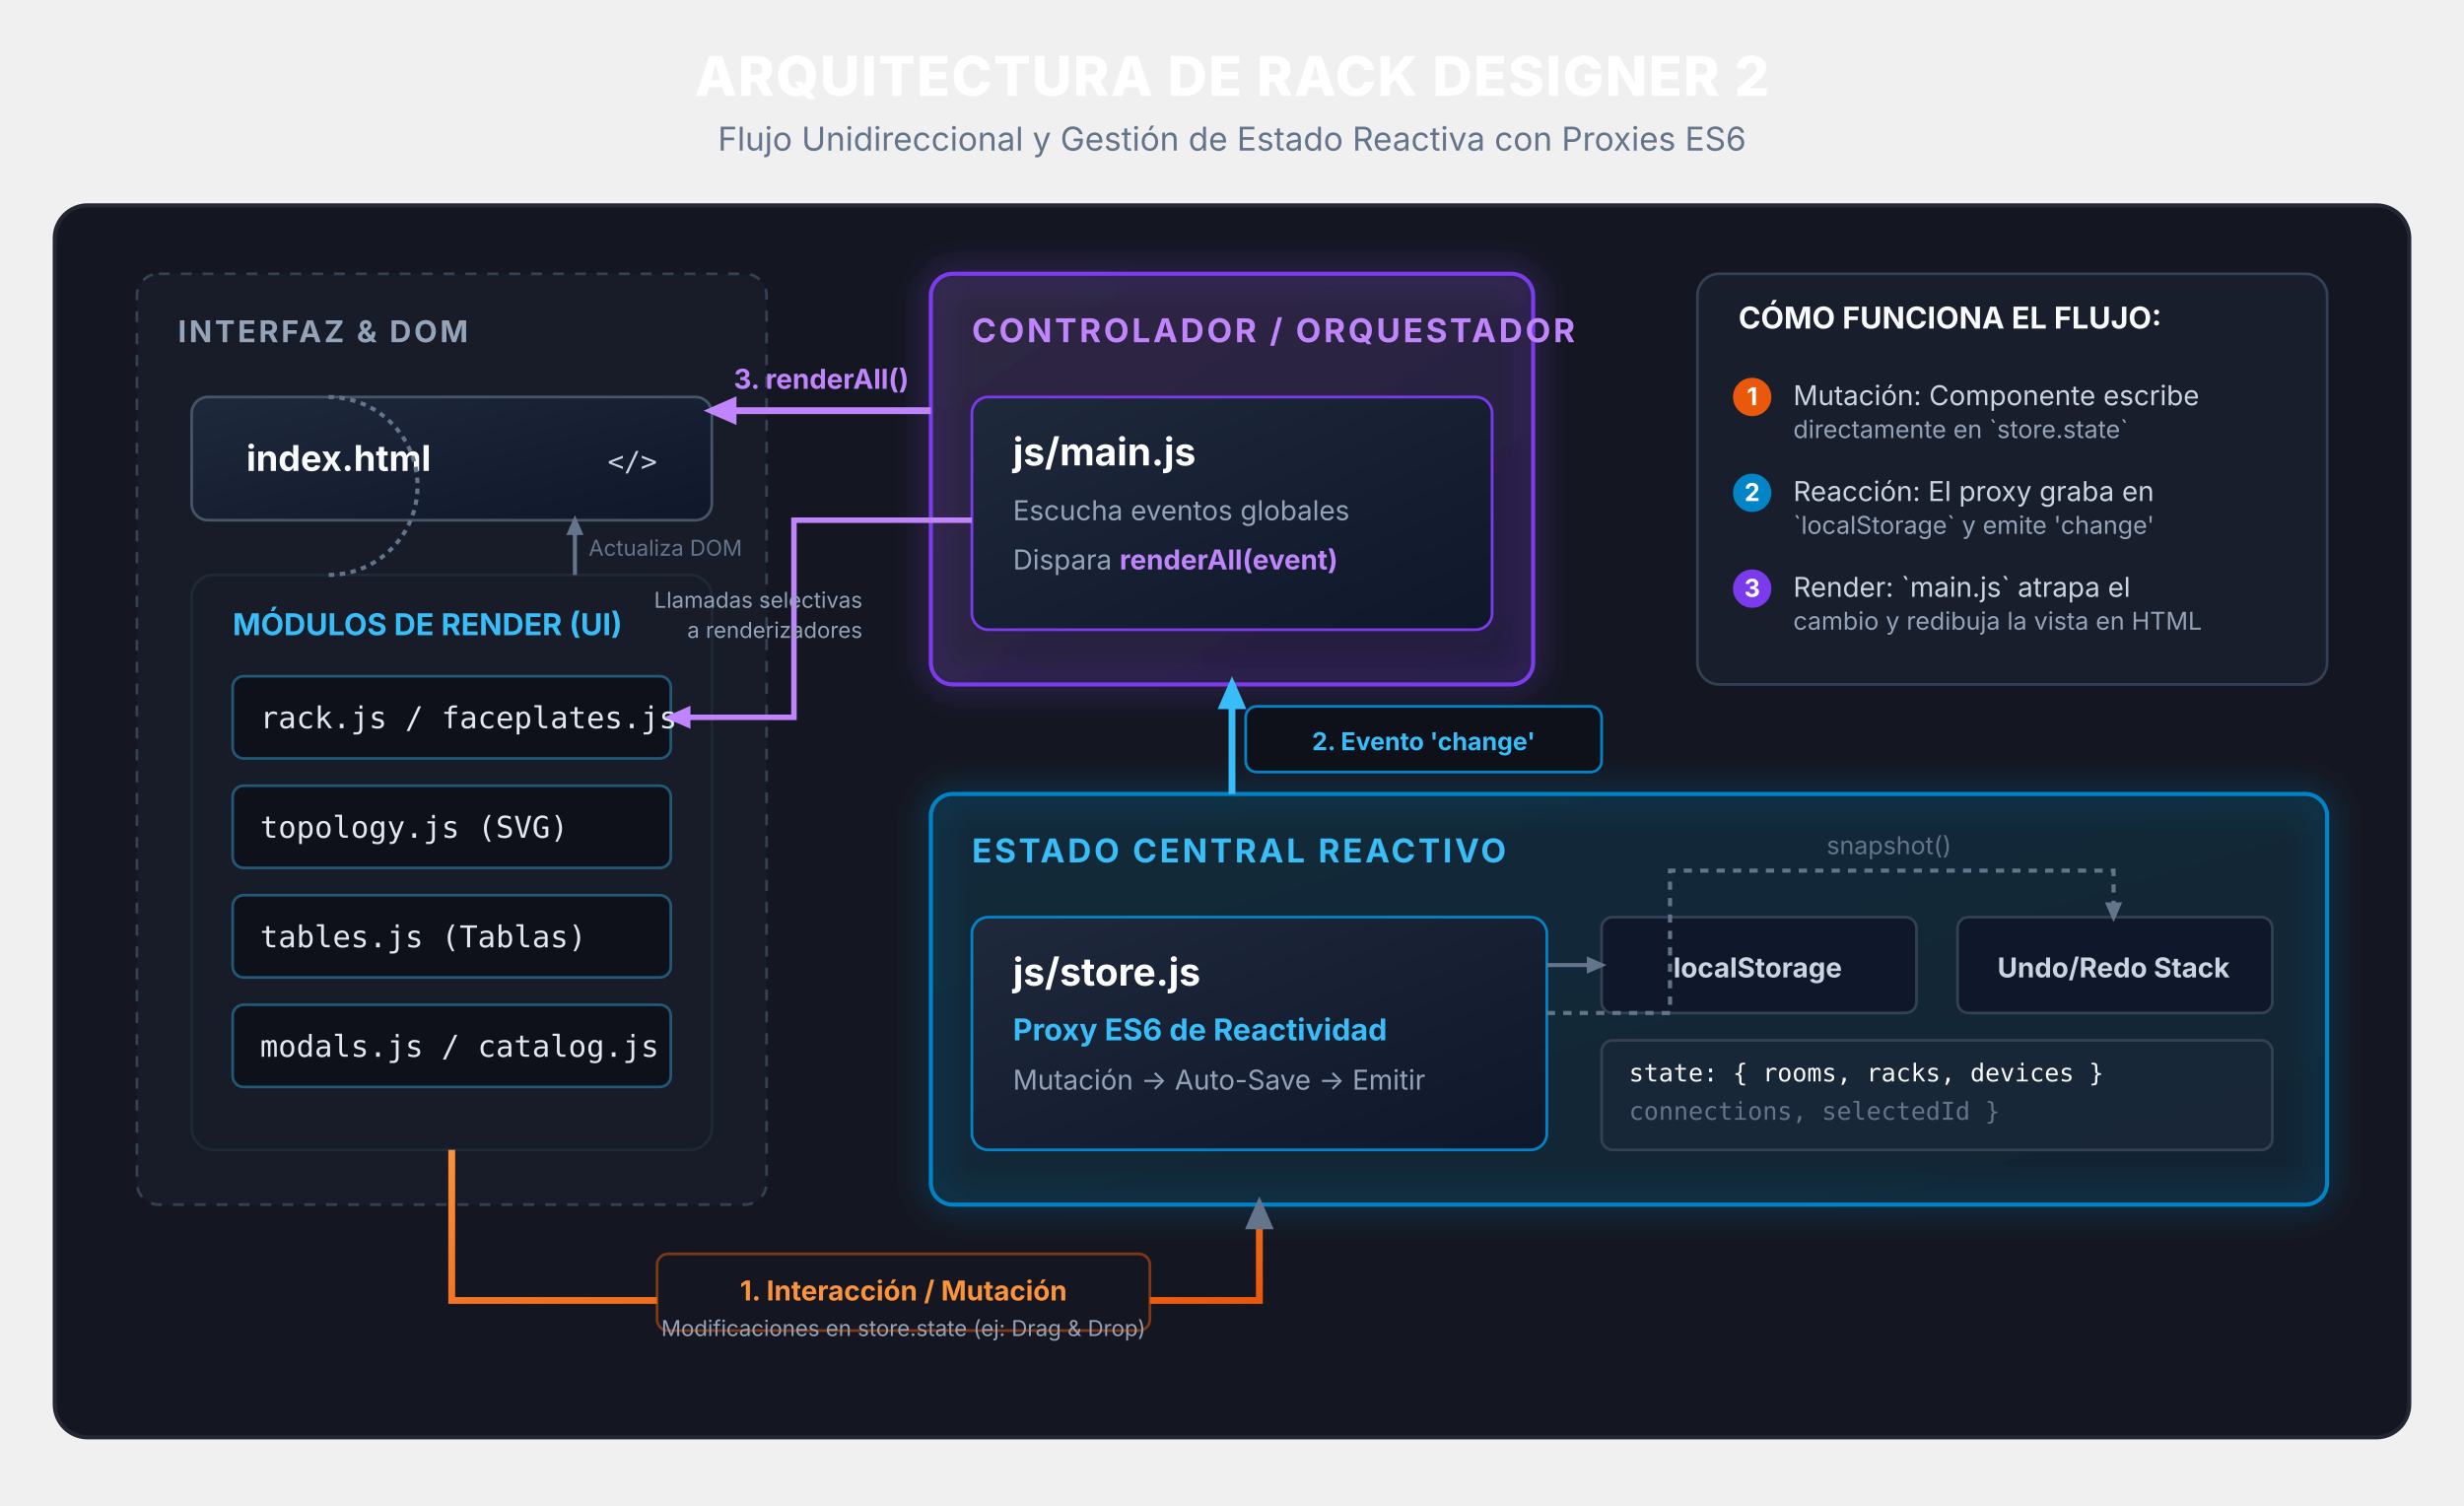
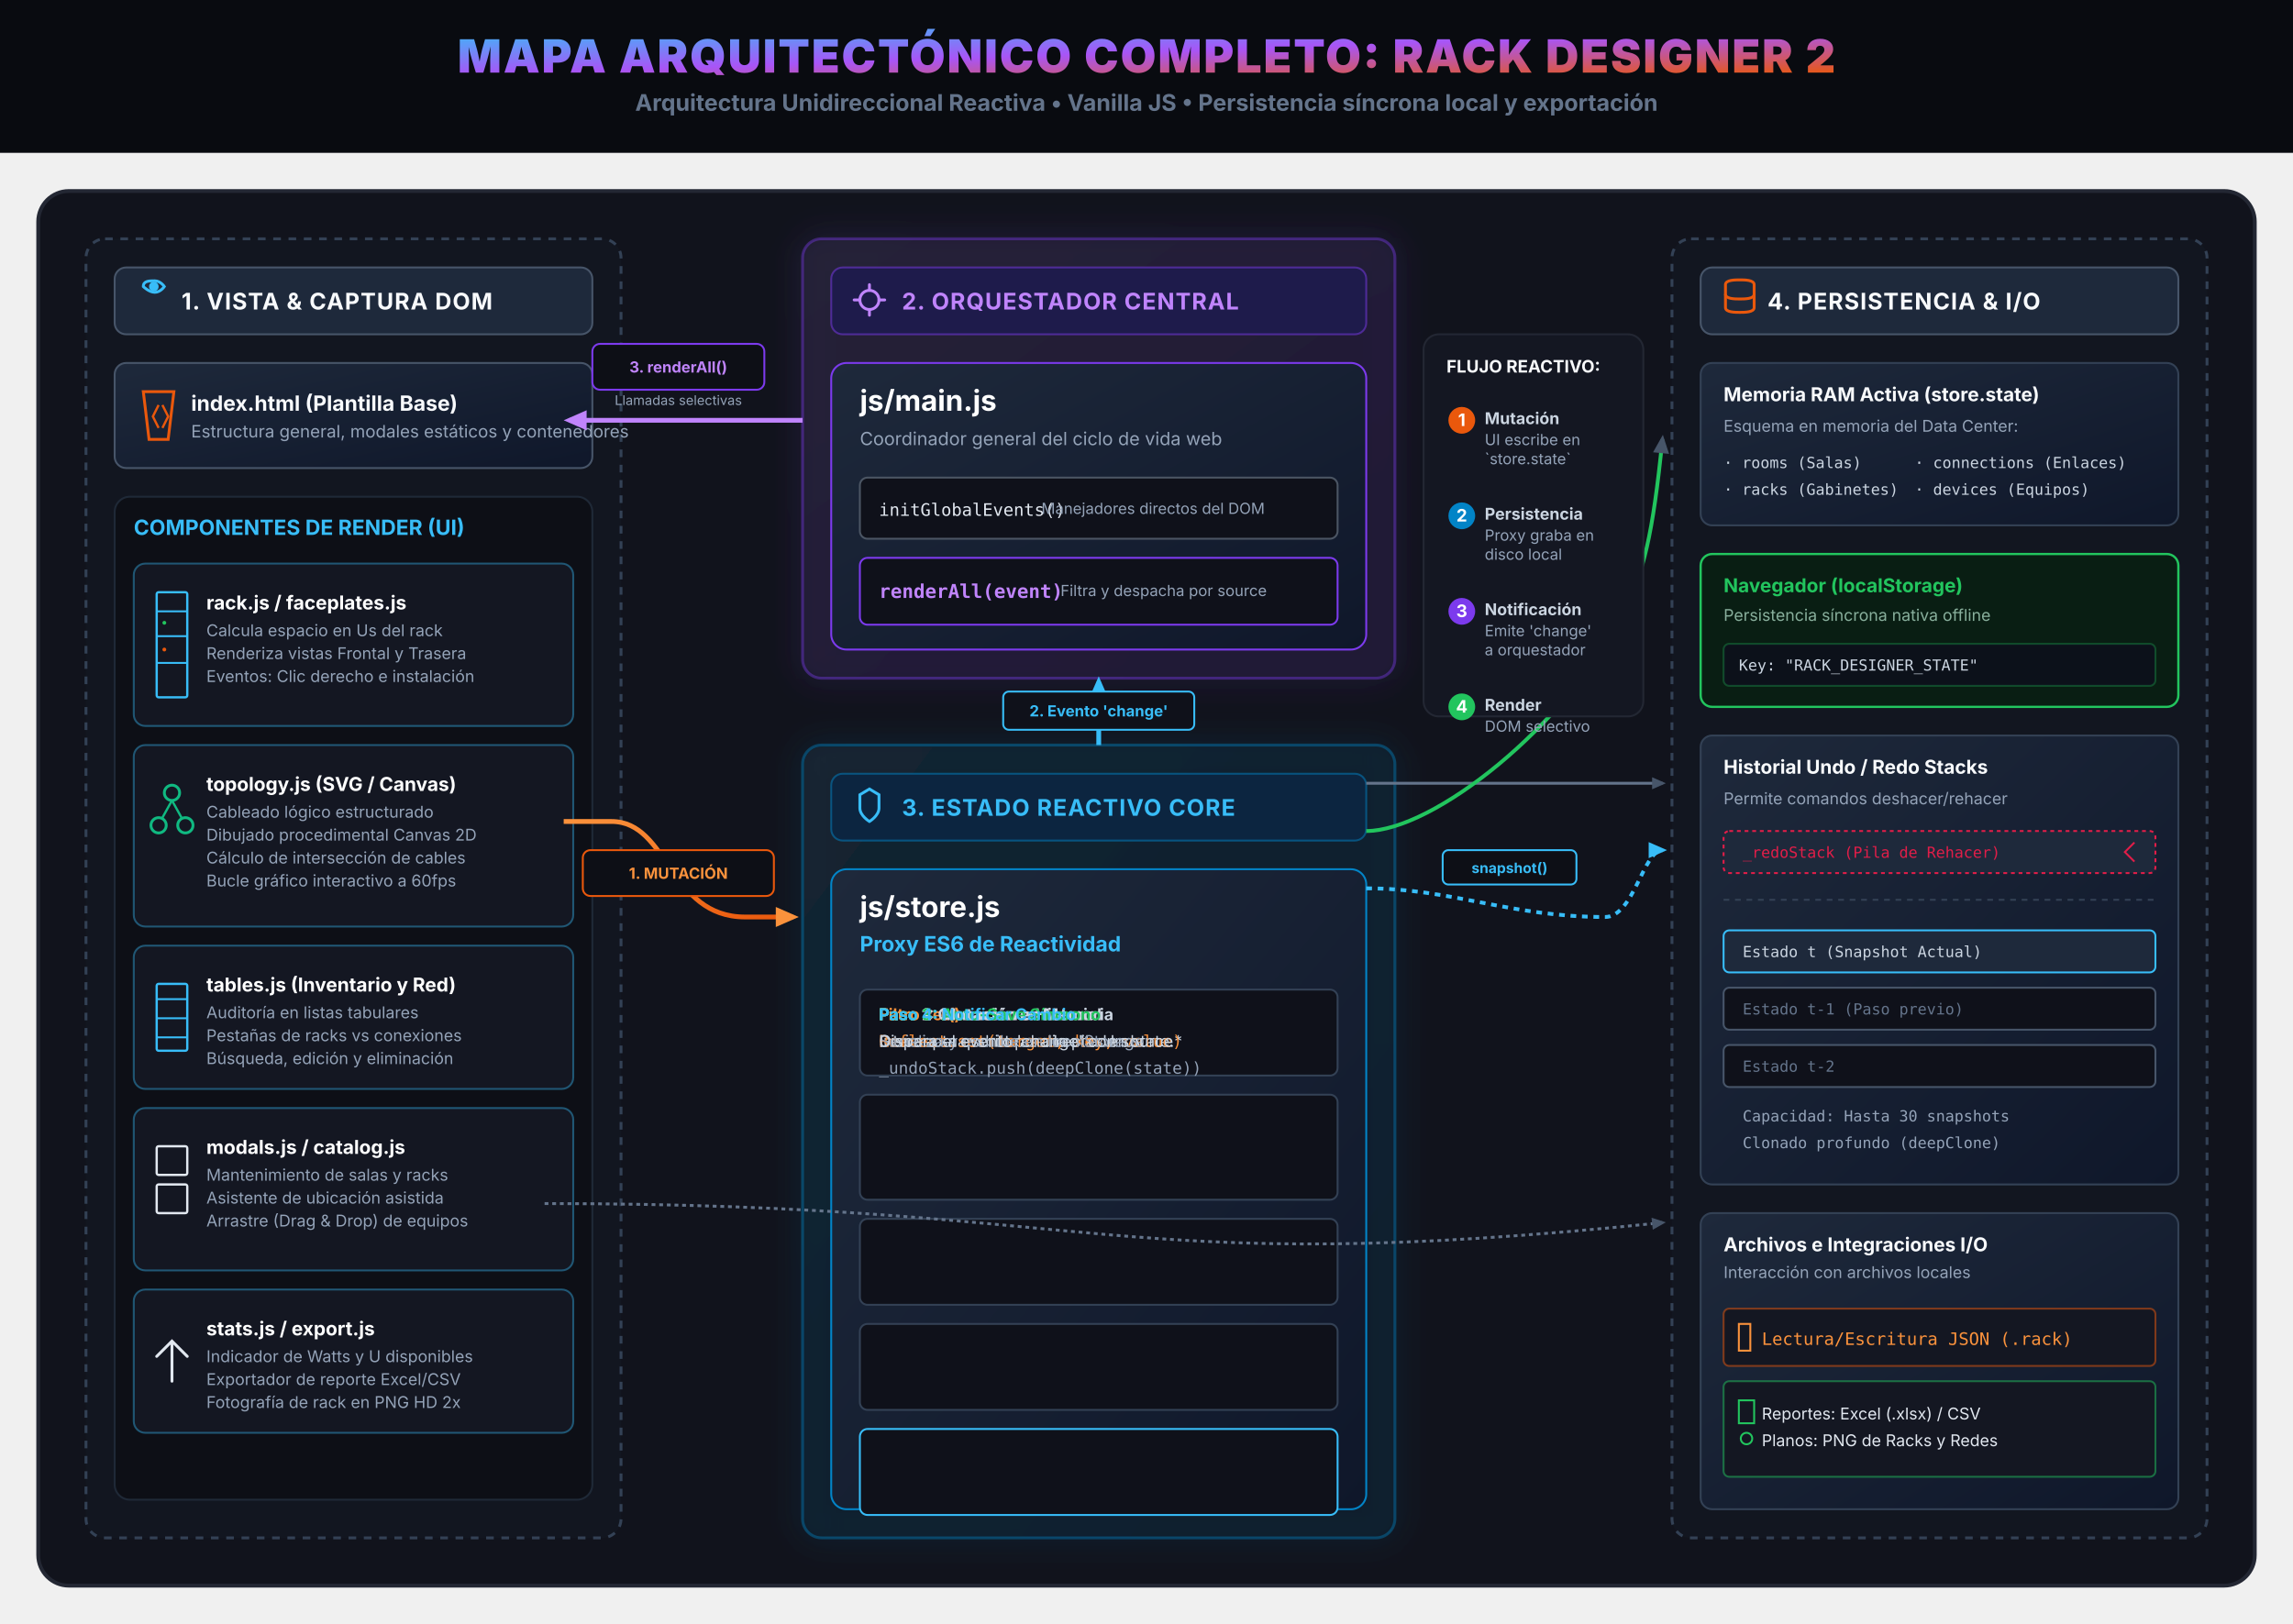
- <svg xmlns="http://www.w3.org/2000/svg" viewBox="0 0 900 550" width="100%" style="background-color: #0f111a; font-family: system-ui, -apple-system, sans-serif;">
+ <svg xmlns="http://www.w3.org/2000/svg" viewBox="0 0 1200 850" width="100%" style="background-color: #0d0f16; font-family: system-ui, -apple-system, sans-serif;">
  <defs>
+     <linearGradient id="headerGrad" x1="0%" y1="0%" x2="100%" y2="100%">
+       <stop offset="0%" stop-color="#38bdf8" />
+       <stop offset="50%" stop-color="#a855f7" />
+       <stop offset="100%" stop-color="#ea580c" />
+     </linearGradient>
    <linearGradient id="blueGrad" x1="0%" y1="0%" x2="100%" y2="100%">
      <stop offset="0%" stop-color="#38bdf8" />
      <stop offset="100%" stop-color="#0284c7" />
    </linearGradient>
    <linearGradient id="purpleGrad" x1="0%" y1="0%" x2="100%" y2="100%">
      <stop offset="0%" stop-color="#c084fc" />
      <stop offset="100%" stop-color="#7c3aed" />
    </linearGradient>
    <linearGradient id="greenGrad" x1="0%" y1="0%" x2="100%" y2="100%">
      <stop offset="0%" stop-color="#34d399" />
      <stop offset="100%" stop-color="#059669" />
    </linearGradient>
    <linearGradient id="orangeGrad" x1="0%" y1="0%" x2="100%" y2="100%">
      <stop offset="0%" stop-color="#fb923c" />
      <stop offset="100%" stop-color="#ea580c" />
    </linearGradient>
-     <linearGradient id="darkGrad" x1="0%" y1="0%" x2="100%" y2="100%">
+     <linearGradient id="cardGrad" x1="0%" y1="0%" x2="100%" y2="100%">
      <stop offset="0%" stop-color="#1e293b" />
      <stop offset="100%" stop-color="#0f172a" />
    </linearGradient>
    <filter id="glowBlue" x="-20%" y="-20%" width="140%" height="140%">
-       <feGaussianBlur stdDeviation="6" result="blur" />
+       <feGaussianBlur stdDeviation="8" result="blur" />
      <feComposite in="SourceGraphic" in2="blur" operator="over" />
    </filter>
    <filter id="glowPurple" x="-20%" y="-20%" width="140%" height="140%">
-       <feGaussianBlur stdDeviation="6" result="blur" />
+       <feGaussianBlur stdDeviation="8" result="blur" />
+       <feComposite in="SourceGraphic" in2="blur" operator="over" />
+     </filter>
+     <filter id="glowOrange" x="-20%" y="-20%" width="140%" height="140%">
+       <feGaussianBlur stdDeviation="8" result="blur" />
      <feComposite in="SourceGraphic" in2="blur" operator="over" />
    </filter>
    <marker id="arrow" viewBox="0 0 10 10" refX="6" refY="5" markerWidth="6" markerHeight="6" orient="auto-start-reverse">
-       <path d="M 0 1.5 L 8 5 L 0 8.5 z" fill="#64748b" />
+       <path d="M 0 1.5 L 8 5 L 0 8.5 z" fill="#475569" />
    </marker>
    <marker id="arrowBlue" viewBox="0 0 10 10" refX="6" refY="5" markerWidth="6" markerHeight="6" orient="auto-start-reverse">
      <path d="M 0 1.5 L 8 5 L 0 8.5 z" fill="#38bdf8" />
    </marker>
    <marker id="arrowPurple" viewBox="0 0 10 10" refX="6" refY="5" markerWidth="6" markerHeight="6" orient="auto-start-reverse">
      <path d="M 0 1.5 L 8 5 L 0 8.5 z" fill="#c084fc" />
    </marker>
-     <marker id="arrowGreen" viewBox="0 0 10 10" refX="6" refY="5" markerWidth="6" markerHeight="6" orient="auto-start-reverse">
-       <path d="M 0 1.5 L 8 5 L 0 8.5 z" fill="#34d399" />
+     <marker id="arrowOrange" viewBox="0 0 10 10" refX="6" refY="5" markerWidth="6" markerHeight="6" orient="auto-start-reverse">
+       <path d="M 0 1.5 L 8 5 L 0 8.5 z" fill="#fb923c" />
    </marker>
  </defs>
-   <text x="450" y="35" text-anchor="middle" fill="#ffffff" font-size="20" font-weight="800" letter-spacing="0.5">ARQUITECTURA DE RACK DESIGNER 2</text>
-   <text x="450" y="55" text-anchor="middle" fill="#64748b" font-size="12">Flujo Unidireccional y Gestión de Estado Reactiva con Proxies ES6</text>
-   <rect x="20" y="75" width="860" height="450" rx="12" fill="#141721" stroke="#232733" stroke-width="1.5" />
-   <g id="section-view">
-     <rect x="50" y="100" width="230" height="340" rx="8" fill="#1e293b" fill-opacity="0.3" stroke="#334155" stroke-dasharray="4 4" />
-     <text x="65" y="125" fill="#94a3b8" font-size="11" font-weight="bold" letter-spacing="1">INTERFAZ &amp; DOM</text>
-     <rect x="70" y="145" width="190" height="45" rx="6" fill="url(#darkGrad)" stroke="#475569" stroke-width="1" />
-     <text x="90" y="172" fill="#f8fafc" font-size="13" font-weight="bold">index.html</text>
-     <text x="240" y="172" text-anchor="end" fill="#cbd5e1" font-size="10" font-family="monospace">&lt;/&gt;</text>
-     <rect x="70" y="210" width="190" height="210" rx="8" fill="#181b28" stroke="#1f2937" stroke-width="1" />
-     <text x="85" y="232" fill="#38bdf8" font-size="11" font-weight="bold">MÓDULOS DE RENDER (UI)</text>
-     <rect x="85" y="247" width="160" height="30" rx="4" fill="#0f111a" stroke="#38bdf8" stroke-opacity="0.4" />
-     <text x="95" y="266" fill="#e2e8f0" font-size="11" font-family="monospace">rack.js / faceplates.js</text>
-     <rect x="85" y="287" width="160" height="30" rx="4" fill="#0f111a" stroke="#38bdf8" stroke-opacity="0.4" />
-     <text x="95" y="306" fill="#e2e8f0" font-size="11" font-family="monospace">topology.js (SVG)</text>
-     <rect x="85" y="327" width="160" height="30" rx="4" fill="#0f111a" stroke="#38bdf8" stroke-opacity="0.4" />
-     <text x="95" y="346" fill="#e2e8f0" font-size="11" font-family="monospace">tables.js (Tablas)</text>
-     <rect x="85" y="367" width="160" height="30" rx="4" fill="#0f111a" stroke="#38bdf8" stroke-opacity="0.4" />
-     <text x="95" y="386" fill="#e2e8f0" font-size="11" font-family="monospace">modals.js / catalog.js</text>
-   </g>
-   <g id="section-main">
-     <rect x="340" y="100" width="220" height="150" rx="8" fill="url(#purpleGrad)" fill-opacity="0.08" stroke="#7c3aed" stroke-width="1.5" filter="url(#glowPurple)" />
-     <text x="355" y="125" fill="#c084fc" font-size="12" font-weight="bold" letter-spacing="1">CONTROLADOR / ORQUESTADOR</text>
-     <rect x="355" y="145" width="190" height="85" rx="6" fill="url(#darkGrad)" stroke="#7c3aed" stroke-width="1" />
-     <text x="370" y="170" fill="#ffffff" font-size="14" font-weight="bold">js/main.js</text>
-     <text x="370" y="190" fill="#94a3b8" font-size="10">Escucha eventos globales</text>
-     <text x="370" y="208" fill="#94a3b8" font-size="10">Dispara <tspan fill="#c084fc" font-weight="bold">renderAll(event)</tspan>
-     </text>
-   </g>
-   <g id="section-store">
-     <rect x="340" y="290" width="510" height="150" rx="8" fill="url(#blueGrad)" fill-opacity="0.06" stroke="#0284c7" stroke-width="1.5" filter="url(#glowBlue)" />
-     <text x="355" y="315" fill="#38bdf8" font-size="12" font-weight="bold" letter-spacing="1">ESTADO CENTRAL REACTIVO</text>
-     <rect x="355" y="335" width="210" height="85" rx="6" fill="url(#darkGrad)" stroke="#0284c7" stroke-width="1" />
-     <text x="370" y="360" fill="#ffffff" font-size="14" font-weight="bold">js/store.js</text>
-     <text x="370" y="380" fill="#38bdf8" font-weight="bold" font-size="11">Proxy ES6 de Reactividad</text>
-     <text x="370" y="398" fill="#94a3b8" font-size="10">Mutación -&gt; Auto-Save -&gt; Emitir</text>
-     <rect x="585" y="335" width="115" height="35" rx="4" fill="#0f172a" stroke="#334155" />
-     <text x="642" y="357" text-anchor="middle" fill="#cbd5e1" font-size="10" font-weight="bold">localStorage</text>
-     <rect x="715" y="335" width="115" height="35" rx="4" fill="#0f172a" stroke="#334155" />
-     <text x="772" y="357" text-anchor="middle" fill="#cbd5e1" font-size="10" font-weight="bold">Undo/Redo Stack</text>
-     <rect x="585" y="380" width="245" height="40" rx="4" fill="#1e293b" fill-opacity="0.5" stroke="#334155" />
-     <text x="595" y="395" fill="#f8fafc" font-size="9" font-family="monospace">state: { rooms, racks, devices }</text>
-     <text x="595" y="409" fill="#64748b" font-size="9" font-family="monospace">       connections, selectedId }</text>
-   </g>
-   <path d="M 165,420 L 165,475 L 460,475 L 460,440" fill="none" stroke="url(#orangeGrad)" stroke-width="2.5" marker-end="url(#arrow)" />
-   <rect x="240" y="458" width="180" height="28" rx="4" fill="#141721" stroke="#ea580c" stroke-opacity="0.5" />
-   <text x="330" y="475" text-anchor="middle" fill="#fb923c" font-size="10" font-weight="bold">1. Interacción / Mutación</text>
-   <text x="330" y="488" text-anchor="middle" fill="#94a3b8" font-size="8">Modificaciones en store.state (ej: Drag &amp; Drop)</text>
-   <path d="M 565,352.5 L 585,352.5" fill="none" stroke="#64748b" stroke-width="1.5" marker-end="url(#arrow)" />
-   <path d="M 565,370 L 610,370 L 610,318 L 772,318 L 772,335" fill="none" stroke="#64748b" stroke-width="1.5" stroke-dasharray="3 3" marker-end="url(#arrow)" />
-   <text x="690" y="312" text-anchor="middle" fill="#64748b" font-size="9">snapshot()</text>
-   <path d="M 450,290 L 450,250" fill="none" stroke="#38bdf8" stroke-width="2.5" marker-end="url(#arrowBlue)" />
-   <rect x="455" y="258" width="130" height="24" rx="4" fill="#0f111a" stroke="#0284c7" stroke-width="1" />
-   <text x="520" y="274" text-anchor="middle" fill="#38bdf8" font-size="9" font-weight="bold">2. Evento 'change'</text>
-   <path d="M 340,150 L 260,150" fill="none" stroke="#c084fc" stroke-width="2.5" marker-end="url(#arrowPurple)" />
-   <text x="300" y="142" text-anchor="middle" fill="#c084fc" font-size="10" font-weight="bold">3. renderAll()</text>
-   <path d="M 355,190 L 290,190 L 290,262 L 245,262" fill="none" stroke="#c084fc" stroke-width="2" marker-end="url(#arrowPurple)" />
-   <text x="315" y="222" text-anchor="end" fill="#94a3b8" font-size="8">Llamadas selectivas</text>
-   <text x="315" y="233" text-anchor="end" fill="#94a3b8" font-size="8">a renderizadores</text>
-   <path d="M 120,145 A 25,25 0 0,1 120,210" fill="none" stroke="#64748b" stroke-width="1.5" stroke-dasharray="2 2" />
-   <path d="M 210,210 L 210,190" fill="none" stroke="#64748b" stroke-width="1.5" marker-end="url(#arrow)" />
-   <text x="215" y="203" fill="#64748b" font-size="8">Actualiza DOM</text>
-   <g id="legend" transform="translate(620, 100)">
-     <rect x="0" y="0" width="230" height="150" rx="8" fill="#1e293b" fill-opacity="0.4" stroke="#334155" stroke-width="1" />
-     <text x="15" y="20" fill="#f8fafc" font-size="11" font-weight="bold">CÓMO FUNCIONA EL FLUJO:</text>
+   <rect x="0" y="0" width="1200" height="80" fill="#090b10" />
+   <text x="600" y="38" text-anchor="middle" fill="url(#headerGrad)" font-size="24" font-weight="900" letter-spacing="1">MAPA ARQUITECTÓNICO COMPLETO: RACK DESIGNER 2</text>
+   <text x="600" y="58" text-anchor="middle" fill="#64748b" font-size="12" font-weight="bold">Arquitectura Unidireccional Reactiva • Vanilla JS • Persistencia síncrona local y exportación</text>
+   <rect x="20" y="100" width="1160" height="730" rx="16" fill="#11131c" stroke="#232733" stroke-width="2" />
+   <g transform="translate(45, 125)">
+     <rect x="0" y="0" width="280" height="680" rx="10" fill="#1e293b" fill-opacity="0.15" stroke="#334155" stroke-width="1.5" stroke-dasharray="4,4" />
+     <rect x="15" y="15" width="250" height="35" rx="6" fill="#1e293b" stroke="#475569" />
+     <path d="M 30,25 C 30,22 33,22 36,22 C 39,22 41,25 41,25 C 41,25 39,28 36,28 C 33,28 30,25 30,25 Z" fill="none" stroke="#38bdf8" stroke-width="1.5" />
+     <circle cx="35.5" cy="25" r="2.5" fill="#38bdf8" />
+     <text x="50" y="37" fill="#f8fafc" font-size="12" font-weight="bold" letter-spacing="0.5">1. VISTA &amp; CAPTURA DOM</text>
+     <rect x="15" y="65" width="250" height="55" rx="6" fill="url(#cardGrad)" stroke="#475569" stroke-width="1" />
+     <path d="M 30,80 L 33,105 L 43,105 L 46,80 Z" fill="none" stroke="#ea580c" stroke-width="1.5" />
+     <path d="M 38,87 L 35,93 L 38,99" fill="none" stroke="#ea580c" stroke-width="1.2" />
+     <path d="M 40,87 L 43,93 L 40,99" fill="none" stroke="#ea580c" stroke-width="1.2" />
+     <text x="55" y="90" fill="#f8fafc" font-size="11" font-weight="bold">index.html (Plantilla Base)</text>
+     <text x="55" y="104" fill="#94a3b8" font-size="9">Estructura general, modales estáticos y contenedores</text>
+     <rect x="15" y="135" width="250" height="525" rx="8" fill="#0d0f16" stroke="#1f2937" />
+     <text x="25" y="155" fill="#38bdf8" font-size="11" font-weight="bold">COMPONENTES DE RENDER (UI)</text>
+     <g transform="translate(25, 170)">
+       <rect x="0" y="0" width="230" height="85" rx="6" fill="#141722" stroke="#38bdf8" stroke-opacity="0.4" />
+       <rect x="12" y="15" width="16" height="55" rx="1" fill="none" stroke="#38bdf8" stroke-width="1.2" />
+       <line x1="12" y1="25" x2="28" y2="25" stroke="#38bdf8" stroke-width="1" />
+       <line x1="12" y1="38" x2="28" y2="38" stroke="#38bdf8" stroke-width="1" />
+       <line x1="12" y1="52" x2="28" y2="52" stroke="#38bdf8" stroke-width="1" />
+       <circle cx="16" cy="31" r="1" fill="#22c55e" />
+       <circle cx="16" cy="45" r="1" fill="#ea580c" />
+       <text x="38" y="24" fill="#ffffff" font-size="10" font-weight="bold">rack.js / faceplates.js</text>
+       <text x="38" y="38" fill="#94a3b8" font-size="8.5">Calcula espacio en Us del rack</text>
+       <text x="38" y="50" fill="#94a3b8" font-size="8.5">Renderiza vistas Frontal y Trasera</text>
+       <text x="38" y="62" fill="#94a3b8" font-size="8.5">Eventos: Clic derecho e instalación</text>
+     </g>
+     <g transform="translate(25, 265)">
+       <rect x="0" y="0" width="230" height="95" rx="6" fill="#141722" stroke="#38bdf8" stroke-opacity="0.4" />
+       <circle cx="20" cy="25" r="4" fill="none" stroke="#10b981" stroke-width="1.5" />
+       <circle cx="13" cy="42" r="4" fill="none" stroke="#10b981" stroke-width="1.5" />
+       <circle cx="27" cy="42" r="4" fill="none" stroke="#10b981" stroke-width="1.5" />
+       <line x1="20" y1="29" x2="15" y2="38" stroke="#10b981" stroke-width="1.2" />
+       <line x1="20" y1="29" x2="25" y2="38" stroke="#10b981" stroke-width="1.2" />
+       <text x="38" y="24" fill="#ffffff" font-size="10" font-weight="bold">topology.js (SVG / Canvas)</text>
+       <text x="38" y="38" fill="#94a3b8" font-size="8.5">Cableado lógico estructurado</text>
+       <text x="38" y="50" fill="#94a3b8" font-size="8.5">Dibujado procedimental Canvas 2D</text>
+       <text x="38" y="62" fill="#94a3b8" font-size="8.5">Cálculo de intersección de cables</text>
+       <text x="38" y="74" fill="#94a3b8" font-size="8.5">Bucle gráfico interactivo a 60fps</text>
+     </g>
+     <g transform="translate(25, 370)">
+       <rect x="0" y="0" width="230" height="75" rx="6" fill="#141722" stroke="#38bdf8" stroke-opacity="0.4" />
+       <rect x="12" y="20" width="16" height="35" rx="1" fill="none" stroke="#38bdf8" stroke-width="1.2" />
+       <line x1="12" y1="28" x2="28" y2="28" stroke="#38bdf8" stroke-width="1" />
+       <line x1="12" y1="38" x2="28" y2="38" stroke="#38bdf8" stroke-width="1" />
+       <line x1="12" y1="48" x2="28" y2="48" stroke="#38bdf8" stroke-width="1" />
+       <text x="38" y="24" fill="#ffffff" font-size="10" font-weight="bold">tables.js (Inventario y Red)</text>
+       <text x="38" y="38" fill="#94a3b8" font-size="8.5">Auditoría en listas tabulares</text>
+       <text x="38" y="50" fill="#94a3b8" font-size="8.5">Pestañas de racks vs conexiones</text>
+       <text x="38" y="62" fill="#94a3b8" font-size="8.5">Búsqueda, edición y eliminación</text>
+     </g>
+     <g transform="translate(25, 455)">
+       <rect x="0" y="0" width="230" height="85" rx="6" fill="#141722" stroke="#38bdf8" stroke-opacity="0.4" />
+       <rect x="12" y="20" width="16" height="15" rx="1" fill="none" stroke="#e2e8f0" stroke-width="1.2" />
+       <rect x="12" y="40" width="16" height="15" rx="1" fill="none" stroke="#e2e8f0" stroke-width="1.2" />
+       <text x="38" y="24" fill="#ffffff" font-size="10" font-weight="bold">modals.js / catalog.js</text>
+       <text x="38" y="38" fill="#94a3b8" font-size="8.5">Mantenimiento de salas y racks</text>
+       <text x="38" y="50" fill="#94a3b8" font-size="8.5">Asistente de ubicación asistida</text>
+       <text x="38" y="62" fill="#94a3b8" font-size="8.5">Arrastre (Drag &amp; Drop) de equipos</text>
+     </g>
+     <g transform="translate(25, 550)">
+       <rect x="0" y="0" width="230" height="75" rx="6" fill="#141722" stroke="#38bdf8" stroke-opacity="0.4" />
+       <path d="M 12,35 L 20,27 L 28,35 M 20,27 L 20,48" fill="none" stroke="#e2e8f0" stroke-width="1.5" stroke-linecap="round" />
+       <text x="38" y="24" fill="#ffffff" font-size="10" font-weight="bold">stats.js / export.js</text>
+       <text x="38" y="38" fill="#94a3b8" font-size="8.5">Indicador de Watts y U disponibles</text>
+       <text x="38" y="50" fill="#94a3b8" font-size="8.5">Exportador de reporte Excel/CSV</text>
+       <text x="38" y="62" fill="#94a3b8" font-size="8.5">Fotografía de rack en PNG HD 2x</text>
+     </g>
+   </g>
+   <g transform="translate(420, 125)">
+     <rect x="0" y="0" width="310" height="230" rx="10" fill="url(#purpleGrad)" fill-opacity="0.06" stroke="#7c3aed" stroke-opacity="0.4" stroke-width="1.5" filter="url(#glowPurple)" />
+     <rect x="15" y="15" width="280" height="35" rx="6" fill="#1e1b4b" stroke="#7c3aed" stroke-opacity="0.5" />
+     <circle cx="35" cy="32" r="5" fill="none" stroke="#c084fc" stroke-width="1.5" />
+     <path d="M 35,24 L 35,27 M 35,37 L 35,40 M 27,32 L 30,32 M 40,32 L 43,32" stroke="#c084fc" stroke-width="1.5" stroke-linecap="round" />
+     <text x="52" y="37" fill="#c084fc" font-size="12" font-weight="bold" letter-spacing="0.5">2. ORQUESTADOR CENTRAL</text>
+     <rect x="15" y="65" width="280" height="150" rx="8" fill="url(#cardGrad)" stroke="#7c3aed" stroke-width="1" />
+     <text x="30" y="90" fill="#ffffff" font-size="15" font-weight="bold">js/main.js</text>
+     <text x="30" y="108" fill="#94a3b8" font-size="9.5">Coordinador general del ciclo de vida web</text>
+     <rect x="30" y="125" width="250" height="32" rx="4" fill="#0f111a" stroke="#4b5563" />
+     <text x="40" y="145" fill="#e2e8f0" font-size="9" font-family="monospace">initGlobalEvents()</text>
+     <text x="125" y="144" fill="#94a3b8" font-size="8">Manejadores directos del DOM</text>
+     <rect x="30" y="167" width="250" height="35" rx="4" fill="#0f111a" stroke="#7c3aed" />
+     <text x="40" y="188" fill="#c084fc" font-size="10" font-weight="bold" font-family="monospace">renderAll(event)</text>
+     <text x="135" y="187" fill="#94a3b8" font-size="8">Filtra y despacha por source</text>
+   </g>
+   <g transform="translate(420, 390)">
+     <rect x="0" y="0" width="310" height="415" rx="10" fill="url(#blueGrad)" fill-opacity="0.05" stroke="#0284c7" stroke-opacity="0.4" stroke-width="1.5" filter="url(#glowBlue)" />
+     <rect x="15" y="15" width="280" height="35" rx="6" fill="#0c2540" stroke="#0284c7" stroke-opacity="0.5" />
+     <path d="M 30,26 L 35,23 L 40,26 L 40,33 C 40,37 35,40 35,40 C 35,40 30,37 30,33 Z" fill="none" stroke="#38bdf8" stroke-width="1.5" />
+     <text x="52" y="37" fill="#38bdf8" font-size="12" font-weight="bold" letter-spacing="0.5">3. ESTADO REACTIVO CORE</text>
+     <rect x="15" y="65" width="280" height="335" rx="8" fill="url(#cardGrad)" stroke="#0284c7" stroke-width="1" />
+     <text x="30" y="90" fill="#ffffff" font-size="15" font-weight="bold">js/store.js</text>
+     <text x="30" y="108" fill="#38bdf8" font-size="11" font-weight="bold">Proxy ES6 de Reactividad</text>
+     <g transform="translate(30, 128)" font-size="8.5">
+       <rect x="0" y="0" width="250" height="45" rx="4" fill="#0f111a" stroke="#334155" />
+       <text x="10" y="16" fill="#fb923c" font-weight="bold">Filtro set()</text>
+       <text x="10" y="30" fill="#cbd5e1">Intercepta escrituras directas en state.*</text>
+       <rect x="0" y="55" width="250" height="55" rx="4" fill="#0f111a" stroke="#334155" />
+       <text x="10" y="16" fill="#cbd5e1" font-weight="bold">Paso 1: Clonación e Historial</text>
+       <text x="10" y="30" fill="#cbd5e1">Genera snapshot para la pila Undo</text>
+       <text x="10" y="44" fill="#94a3b8" font-family="monospace">_undoStack.push(deepClone(state))</text>
+       <rect x="0" y="120" width="250" height="45" rx="4" fill="#0f111a" stroke="#334155" />
+       <text x="10" y="16" fill="#cbd5e1" font-weight="bold">Paso 2: Mutación en Memoria</text>
+       <text x="10" y="30" fill="#fb923c" font-family="monospace">Reflect.set(target, key, value)</text>
+       <rect x="0" y="175" width="250" height="45" rx="4" fill="#0f111a" stroke="#334155" />
+       <text x="10" y="16" fill="#22c55e" font-weight="bold">Paso 3: Auto-Save Síncrono</text>
+       <text x="10" y="30" fill="#94a3b8">Serializa y escribe en localStorage</text>
+       <rect x="0" y="230" width="250" height="45" rx="4" fill="#0f111a" stroke="#38bdf8" />
+       <text x="10" y="16" fill="#38bdf8" font-weight="bold">Paso 4: Notificar Cambio</text>
+       <text x="10" y="30" fill="#cbd5e1">Dispara el evento 'change' con source</text>
+     </g>
+   </g>
+   <g transform="translate(875, 125)">
+     <rect x="0" y="0" width="280" height="680" rx="10" fill="#1e293b" fill-opacity="0.15" stroke="#334155" stroke-width="1.5" stroke-dasharray="4,4" />
+     <rect x="15" y="15" width="250" height="35" rx="6" fill="#1e293b" stroke="#475569" />
+     <path d="M 28,24 C 28,21.5 33,21.5 35.5,21.5 C 38,21.5 43,21.5 43,24 L 43,36 C 43,38.5 38,38.5 35.5,38.5 C 33,38.5 28,38.5 28,36 Z" fill="none" stroke="#ea580c" stroke-width="1.5" />
+     <path d="M 28,29 C 28,31.5 33,31.5 35.5,31.5 C 38,31.5 43,31.5 43,29" fill="none" stroke="#ea580c" stroke-width="1.5" />
+     <text x="50" y="37" fill="#f8fafc" font-size="12" font-weight="bold" letter-spacing="0.5">4. PERSISTENCIA &amp; I/O</text>
+     <g transform="translate(15, 65)">
+       <rect x="0" y="0" width="250" height="85" rx="6" fill="url(#cardGrad)" stroke="#334155" />
+       <text x="12" y="20" fill="#f8fafc" font-size="10" font-weight="bold">Memoria RAM Activa (store.state)</text>
+       <text x="12" y="36" fill="#94a3b8" font-size="8.5">Esquema en memoria del Data Center:</text>
+       <g transform="translate(12, 45)" font-family="monospace" font-size="8">
+         <text x="0" y="10" fill="#cbd5e1">· rooms (Salas)</text>
+         <text x="100" y="10" fill="#cbd5e1">· connections (Enlaces)</text>
+         <text x="0" y="24" fill="#cbd5e1">· racks (Gabinetes)</text>
+         <text x="100" y="24" fill="#cbd5e1">· devices (Equipos)</text>
+       </g>
+     </g>
+     <g transform="translate(15, 165)">
+       <rect x="0" y="0" width="250" height="80" rx="6" fill="#091e13" stroke="#22c55e" stroke-width="1.2" />
+       <text x="12" y="20" fill="#22c55e" font-size="10" font-weight="bold">Navegador (localStorage)</text>
+       <text x="12" y="35" fill="#88af9c" font-size="8.5">Persistencia síncrona nativa offline</text>
+       <rect x="12" y="47" width="226" height="22" rx="3" fill="#0c111a" stroke="#22c55e" stroke-opacity="0.3" />
+       <text x="20" y="61" fill="#cbd5e1" font-size="8" font-family="monospace">Key: "RACK_DESIGNER_STATE"</text>
+     </g>
+     <g transform="translate(15, 260)">
+       <rect x="0" y="0" width="250" height="235" rx="6" fill="url(#cardGrad)" stroke="#334155" />
+       <text x="12" y="20" fill="#f8fafc" font-size="10" font-weight="bold">Historial Undo / Redo Stacks</text>
+       <text x="12" y="36" fill="#94a3b8" font-size="8.5">Permite comandos deshacer/rehacer</text>
+       <g transform="translate(12, 50)" font-family="monospace" font-size="8">
+         <rect x="0" y="0" width="226" height="22" rx="3" fill="#1e293b" stroke="#e11d48" stroke-dasharray="2,2" />
+         <text x="10" y="14" fill="#e11d48">_redoStack (Pila de Rehacer)</text>
+         <path d="M 215,6 L 210,11 L 215,16" fill="none" stroke="#e11d48" stroke-width="1" />
+         <line x1="0" y1="36" x2="226" y2="36" stroke="#334155" stroke-dasharray="3,3" />
+         <rect x="0" y="52" width="226" height="22" rx="3" fill="#1e293b" stroke="#38bdf8" />
+         <text x="10" y="66" fill="#cbd5e1">Estado t (Snapshot Actual)</text>
+         <rect x="0" y="82" width="226" height="22" rx="3" fill="#0f111a" stroke="#475569" />
+         <text x="10" y="96" fill="#64748b">Estado t-1 (Paso previo)</text>
+         <rect x="0" y="112" width="226" height="22" rx="3" fill="#0f111a" stroke="#475569" />
+         <text x="10" y="126" fill="#64748b">Estado t-2</text>
+         <text x="10" y="152" fill="#94a3b8" font-size="8">Capacidad: Hasta 30 snapshots</text>
+         <text x="10" y="166" fill="#94a3b8" font-size="8">Clonado profundo (deepClone)</text>
+       </g>
+     </g>
+     <g transform="translate(15, 510)">
+       <rect x="0" y="0" width="250" height="155" rx="6" fill="url(#cardGrad)" stroke="#334155" />
+       <text x="12" y="20" fill="#f8fafc" font-size="10" font-weight="bold">Archivos e Integraciones I/O</text>
+       <text x="12" y="34" fill="#94a3b8" font-size="8.5">Interacción con archivos locales</text>
+       <rect x="12" y="50" width="226" height="30" rx="3" fill="#141722" stroke="#ea580c" stroke-opacity="0.5" />
+       <path d="M 20,58 L 26,58 L 26,72 L 20,72 Z" fill="none" stroke="#fb923c" stroke-width="1" />
+       <text x="32" y="69" fill="#fb923c" font-size="9" font-family="monospace">Lectura/Escritura JSON (.rack)</text>
+       <rect x="12" y="88" width="226" height="50" rx="3" fill="#141722" stroke="#22c55e" stroke-opacity="0.5" />
+       <rect x="20" y="98" width="8" height="12" fill="none" stroke="#22c55e" stroke-width="1" />
+       <circle cx="24" cy="118" r="3" fill="none" stroke="#22c55e" stroke-width="1" />
+       <text x="32" y="108" fill="#e2e8f0" font-size="8.5">Reportes: Excel (.xlsx) / CSV</text>
+       <text x="32" y="122" fill="#e2e8f0" font-size="8.5">Planos: PNG de Racks y Redes</text>
+     </g>
+   </g>
+   <path d="M 295,430 L 320,430 C 350,430 350,480 390,480 L 415,480" fill="none" stroke="url(#orangeGrad)" stroke-width="2.5" marker-end="url(#arrowOrange)" />
+   <rect x="305" y="445" width="100" height="24" rx="4" fill="#0d0f16" stroke="#ea580c" stroke-width="1" />
+   <text x="355" y="460" text-anchor="middle" fill="#fb923c" font-size="8" font-weight="bold">1. MUTACIÓN</text>
+   <path d="M 715,465 C 760,465 790,480 840,480 C 855,480 860,445 870,445" fill="none" stroke="#38bdf8" stroke-width="2" stroke-dasharray="3,3" marker-end="url(#arrowBlue)" />
+   <rect x="755" y="445" width="70" height="18" rx="3" fill="#0d0f16" stroke="#38bdf8" stroke-width="1" />
+   <text x="790" y="457" text-anchor="middle" fill="#38bdf8" font-size="7.5" font-weight="bold">snapshot()</text>
+   <path d="M 715,410 L 870,410" fill="none" stroke="#64748b" stroke-width="1.5" marker-end="url(#arrow)" />
+   <path d="M 715,435 C 750,435 820,380 850,320 C 860,300 865,280 870,230" fill="none" stroke="#22c55e" stroke-width="2" marker-end="url(#arrow)" />
+   <rect x="765" y="340" width="80" height="18" rx="3" fill="#0d0f16" stroke="#22c55e" stroke-width="1" />
+   <text x="805" y="352" text-anchor="middle" fill="#22c55e" font-size="7.5" font-weight="bold">autoSave()</text>
+   <path d="M 575,390 L 575,357" fill="none" stroke="#38bdf8" stroke-width="2.5" marker-end="url(#arrowBlue)" />
+   <rect x="525" y="362" width="100" height="20" rx="3" fill="#0f111a" stroke="#38bdf8" stroke-width="1" />
+   <text x="575" y="375" text-anchor="middle" fill="#38bdf8" font-size="8" font-weight="bold">2. Evento 'change'</text>
+   <path d="M 420,220 C 370,220 330,220 298,220" fill="none" stroke="#c084fc" stroke-width="2.5" marker-end="url(#arrowPurple)" />
+   <rect x="310" y="180" width="90" height="24" rx="4" fill="#0d0f16" stroke="#7c3aed" stroke-width="1" />
+   <text x="355" y="195" text-anchor="middle" fill="#c084fc" font-size="8" font-weight="bold">3. renderAll()</text>
+   <text x="355" y="212" text-anchor="middle" fill="#94a3b8" font-size="7">Llamadas selectivas</text>
+   <path d="M 285,630 C 580,630 580,670 870,640" fill="none" stroke="#64748b" stroke-width="1.5" stroke-dasharray="2,2" marker-end="url(#arrow)" />
+   <g transform="translate(745, 175)">
+     <rect x="0" y="0" width="115" height="200" rx="8" fill="#141722" stroke="#232733" />
+     <text x="12" y="20" fill="#f8fafc" font-size="9" font-weight="bold">FLUJO REACTIVO:</text>
    <circle cx="20" cy="45" r="7" fill="#ea580c" />
    <text x="20" y="48" fill="#ffffff" font-size="9" text-anchor="middle" font-weight="bold">1</text>
-     <text x="35" y="48" fill="#cbd5e1" font-size="10">Mutación: Componente escribe</text>
-     <text x="35" y="60" fill="#94a3b8" font-size="9">directamente en `store.state`</text>
-     <circle cx="20" cy="80" r="7" fill="#0284c7" />
-     <text x="20" y="83" fill="#ffffff" font-size="9" text-anchor="middle" font-weight="bold">2</text>
-     <text x="35" y="83" fill="#cbd5e1" font-size="10">Reacción: El proxy graba en</text>
-     <text x="35" y="95" fill="#94a3b8" font-size="9">`localStorage` y emite 'change'</text>
-     <circle cx="20" cy="115" r="7" fill="#7c3aed" />
-     <text x="20" y="118" fill="#ffffff" font-size="9" text-anchor="middle" font-weight="bold">3</text>
-     <text x="35" y="118" fill="#cbd5e1" font-size="10">Render: `main.js` atrapa el</text>
-     <text x="35" y="130" fill="#94a3b8" font-size="9">cambio y redibuja la vista en HTML</text>
+     <text x="32" y="47" fill="#cbd5e1" font-size="8.5" font-weight="bold">Mutación</text>
+     <text x="32" y="58" fill="#94a3b8" font-size="8">UI escribe en</text>
+     <text x="32" y="68" fill="#94a3b8" font-size="8">`store.state`</text>
+     <circle cx="20" cy="95" r="7" fill="#0284c7" />
+     <text x="20" y="98" fill="#ffffff" font-size="9" text-anchor="middle" font-weight="bold">2</text>
+     <text x="32" y="97" fill="#cbd5e1" font-size="8.5" font-weight="bold">Persistencia</text>
+     <text x="32" y="108" fill="#94a3b8" font-size="8">Proxy graba en</text>
+     <text x="32" y="118" fill="#94a3b8" font-size="8">disco local</text>
+     <circle cx="20" cy="145" r="7" fill="#7c3aed" />
+     <text x="20" y="148" fill="#ffffff" font-size="9" text-anchor="middle" font-weight="bold">3</text>
+     <text x="32" y="147" fill="#cbd5e1" font-size="8.5" font-weight="bold">Notificación</text>
+     <text x="32" y="158" fill="#94a3b8" font-size="8">Emite 'change'</text>
+     <text x="32" y="168" fill="#94a3b8" font-size="8">a orquestador</text>
+     <circle cx="20" cy="195" r="7" fill="#22c55e" />
+     <text x="20" y="198" fill="#ffffff" font-size="9" text-anchor="middle" font-weight="bold">4</text>
+     <text x="32" y="197" fill="#cbd5e1" font-size="8.5" font-weight="bold">Render</text>
+     <text x="32" y="208" fill="#94a3b8" font-size="8">DOM selectivo</text>
  </g>
</svg>
